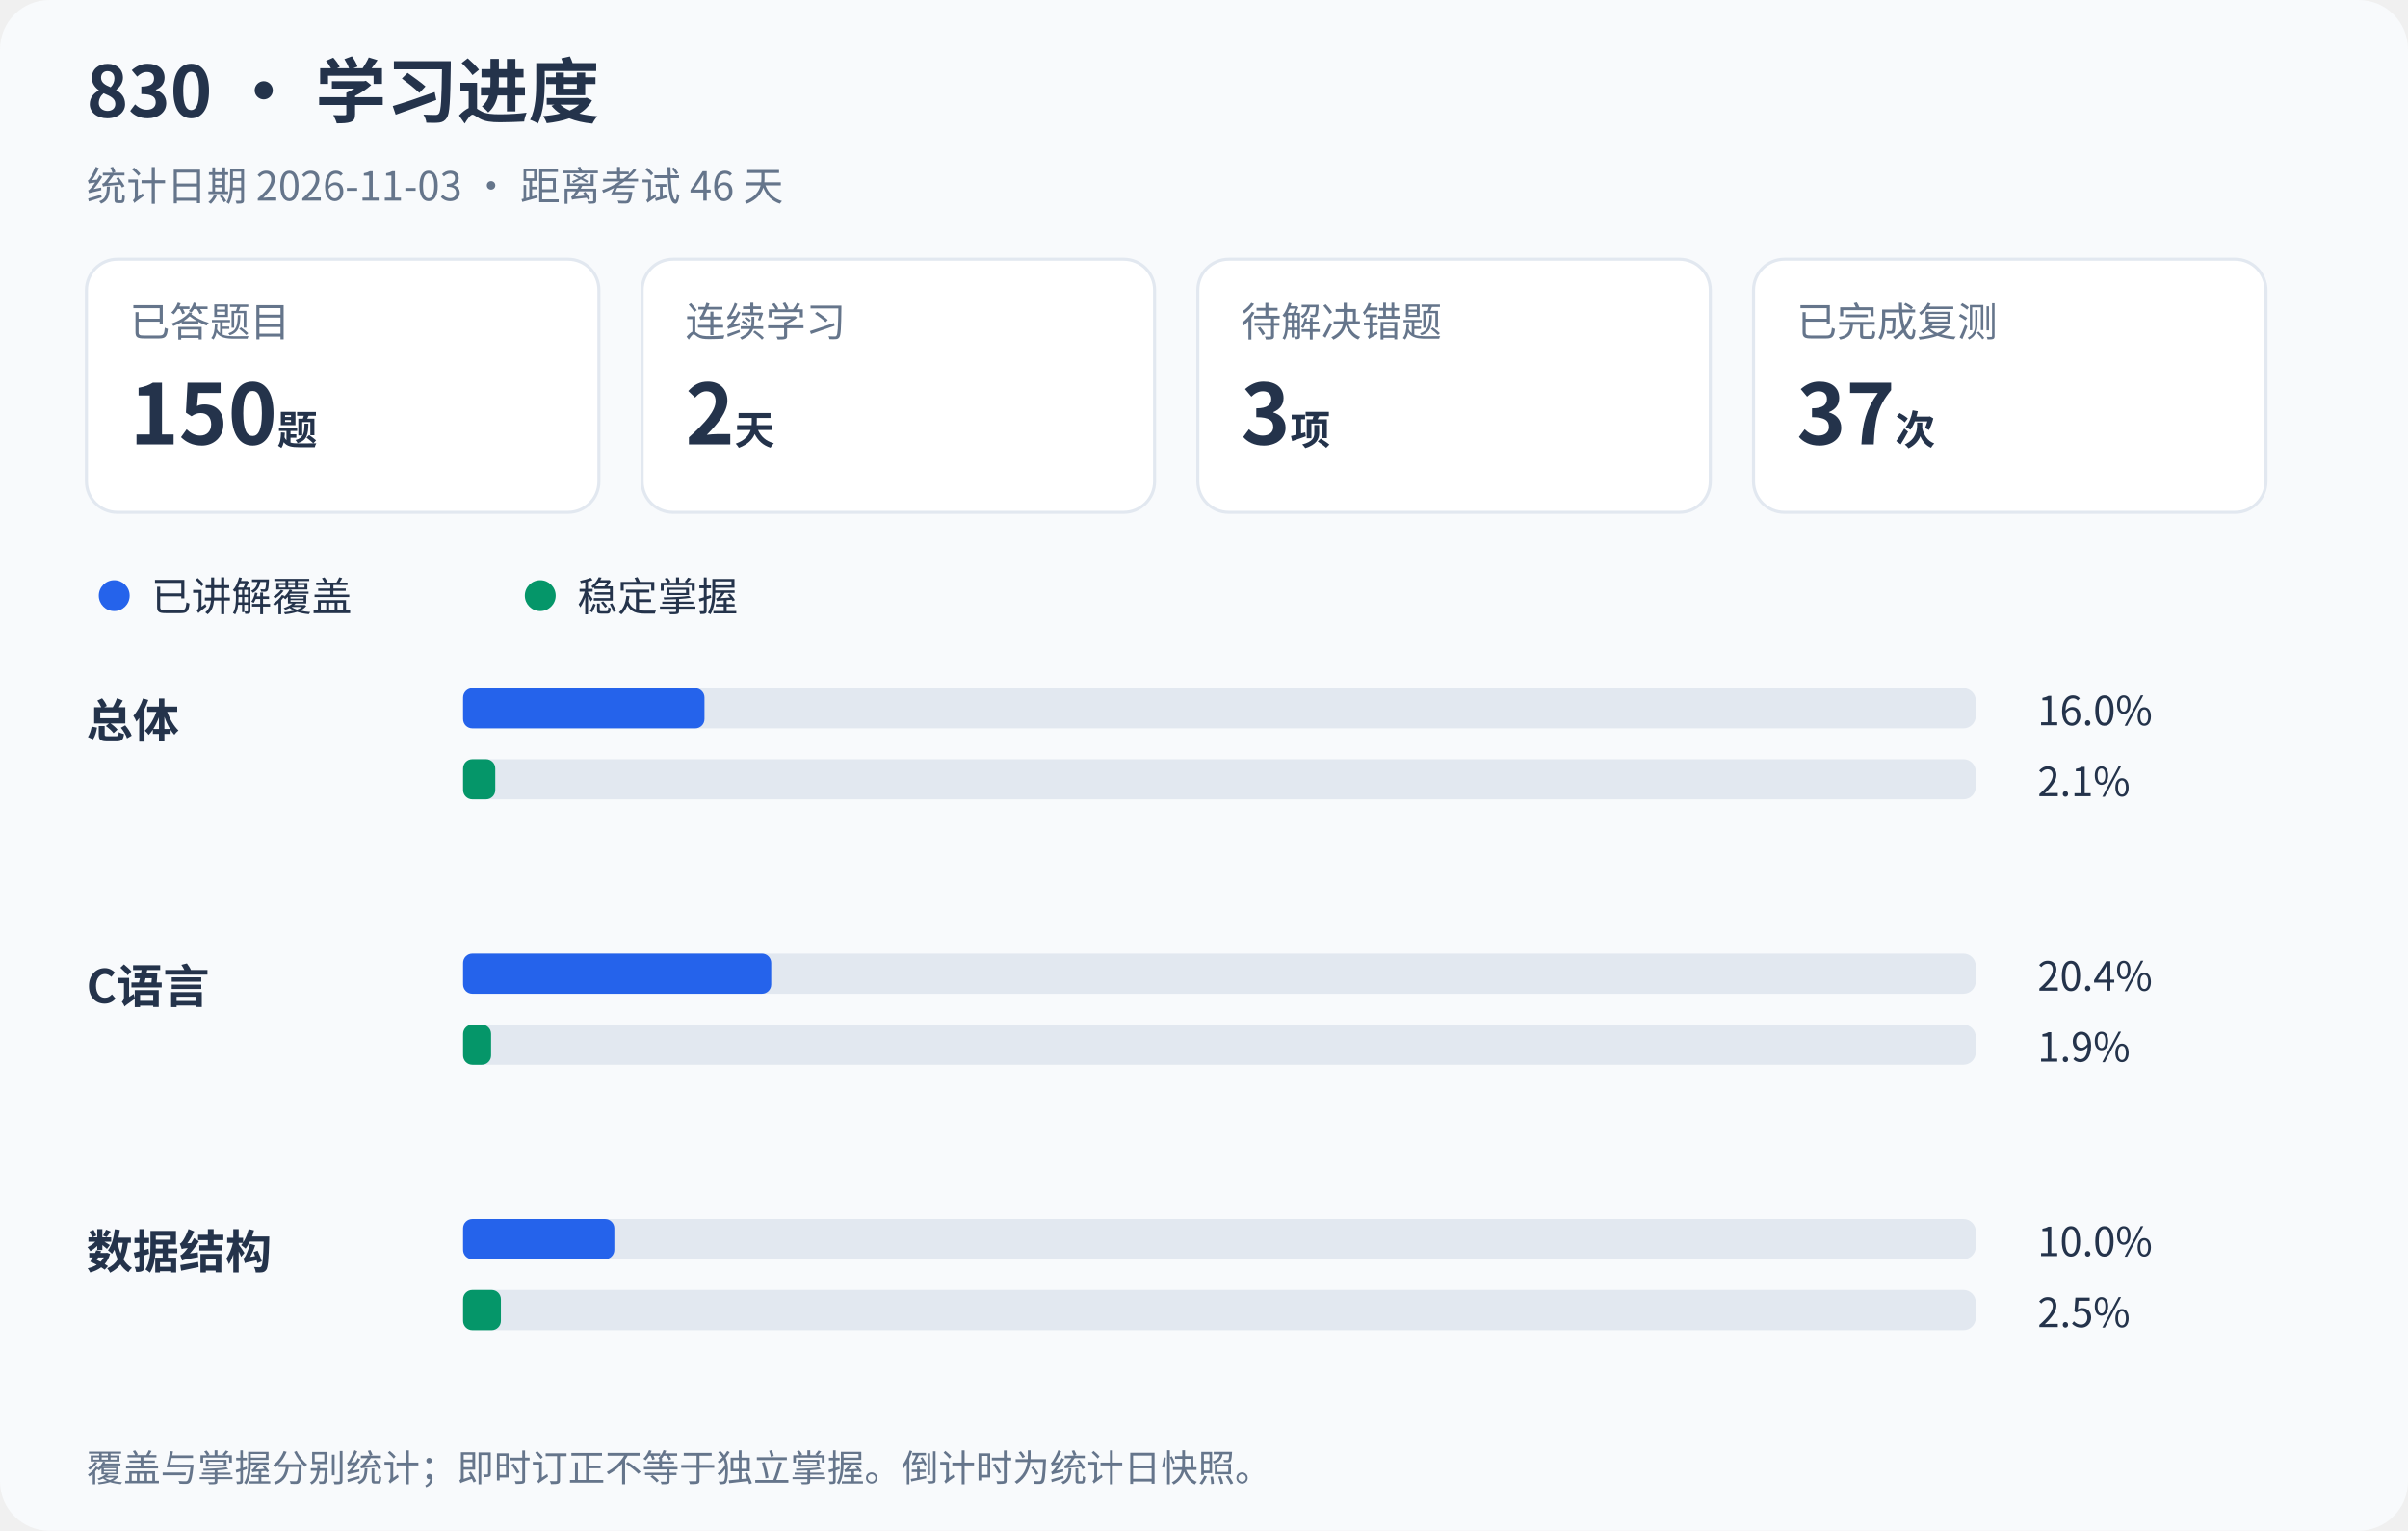
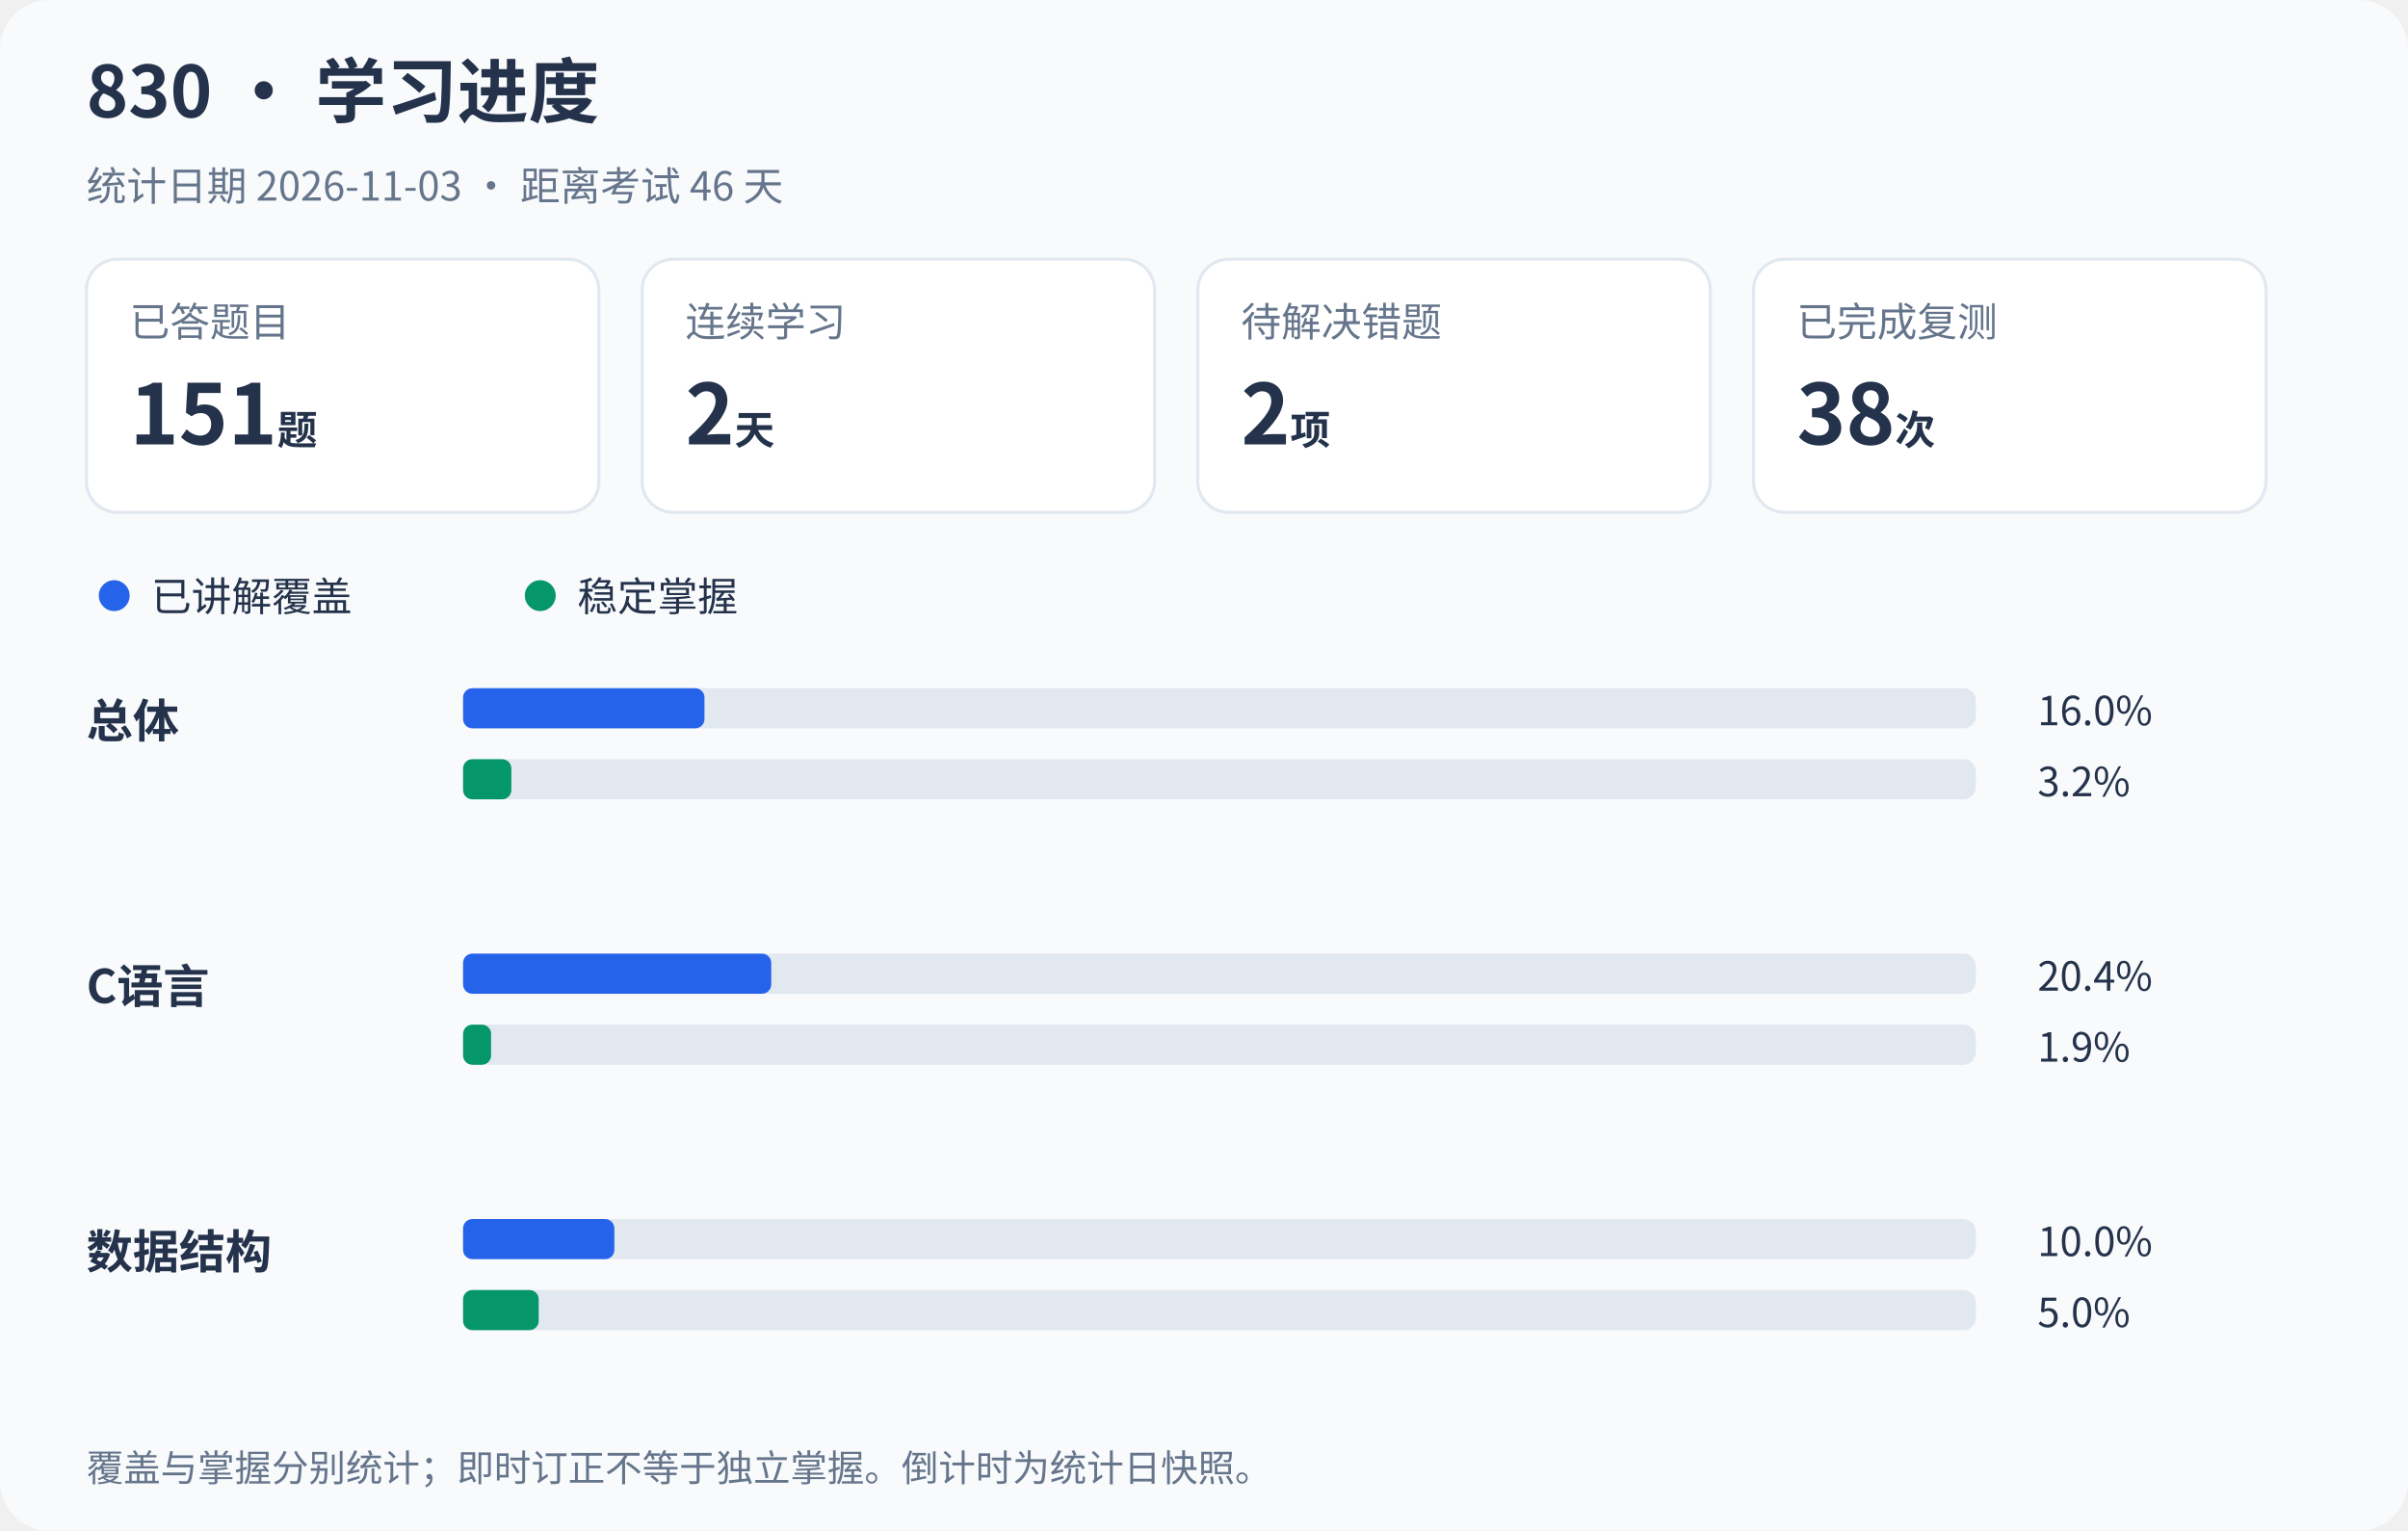
<svg xmlns="http://www.w3.org/2000/svg" width="780" height="496" viewBox="0 0 780 496" role="img" aria-labelledby="title desc">
  <style>text{font-family:system-ui,"Noto Sans CJK SC","Microsoft YaHei",sans-serif;fill:#24334b}.muted{fill:#65758b}.blue{fill:#2563eb}.green{fill:#059669}</style>
  <rect width="100%" height="100%" rx="16" fill="#f8fafc" />
  <text x="28" y="38" font-size="23" font-weight="700">830 · 学习进度</text>
  <text x="28" y="65" class="muted" font-size="13">统计日期 2026-11-03 · 距离考试 46 天</text>
  <rect x="28" y="84" width="166" height="82" rx="10" fill="#fff" stroke="#e2e8f0" />
  <text x="42" y="109" class="muted" font-size="13">已答题目</text>
-   <text x="42" y="144" font-size="27" font-weight="700">150<tspan font-size="13"> 题</tspan>
+   <text x="42" y="144" font-size="27" font-weight="700">151<tspan font-size="13"> 题</tspan>
  </text>
  <rect x="208" y="84" width="166" height="82" rx="10" fill="#fff" stroke="#e2e8f0" />
  <text x="222" y="109" class="muted" font-size="13">连续学习</text>
  <text x="222" y="144" font-size="27" font-weight="700">2<tspan font-size="13"> 天</tspan>
  </text>
  <rect x="388" y="84" width="166" height="82" rx="10" fill="#fff" stroke="#e2e8f0" />
  <text x="402" y="109" class="muted" font-size="13">待解决错题</text>
-   <text x="402" y="144" font-size="27" font-weight="700">3<tspan font-size="13"> 项</tspan>
+   <text x="402" y="144" font-size="27" font-weight="700">2<tspan font-size="13"> 项</tspan>
  </text>
  <rect x="568" y="84" width="166" height="82" rx="10" fill="#fff" stroke="#e2e8f0" />
  <text x="582" y="109" class="muted" font-size="13">已完成复测</text>
-   <text x="582" y="144" font-size="27" font-weight="700">37<tspan font-size="13"> 次</tspan>
+   <text x="582" y="144" font-size="27" font-weight="700">38<tspan font-size="13"> 次</tspan>
  </text>
  <circle cx="37" cy="193" r="5" fill="#2563eb" />
  <text x="49" y="198" font-size="13">已讲解覆盖</text>
  <circle cx="175" cy="193" r="5" fill="#059669" />
  <text x="187" y="198" font-size="13">稳定掌握</text>
  <text x="28" y="239" font-size="15" font-weight="600">总体</text>
  <rect x="150" y="223" width="490" height="13" rx="4" fill="#e2e8f0" />
  <rect x="150" y="223" width="78.191" height="13" rx="3" fill="#2563eb" />
  <text x="660" y="235" font-size="13">16.0%</text>
  <rect x="150" y="246" width="490" height="13" rx="4" fill="#e2e8f0" />
-   <rect x="150" y="246" width="10.426" height="13" rx="3" fill="#059669" />
-   <text x="660" y="258" font-size="13">2.1%</text>
+   <rect x="150" y="246" width="15.638" height="13" rx="3" fill="#059669" />
+   <text x="660" y="258" font-size="13">3.2%</text>
  <text x="28" y="325" font-size="15" font-weight="600">C语言</text>
  <rect x="150" y="309" width="490" height="13" rx="4" fill="#e2e8f0" />
  <rect x="150" y="309" width="99.815" height="13" rx="3" fill="#2563eb" />
  <text x="660" y="321" font-size="13">20.4%</text>
  <rect x="150" y="332" width="490" height="13" rx="4" fill="#e2e8f0" />
  <rect x="150" y="332" width="9.074" height="13" rx="3" fill="#059669" />
  <text x="660" y="344" font-size="13">1.9%</text>
  <text x="28" y="411" font-size="15" font-weight="600">数据结构</text>
  <rect x="150" y="395" width="490" height="13" rx="4" fill="#e2e8f0" />
  <rect x="150" y="395" width="49.000" height="13" rx="3" fill="#2563eb" />
  <text x="660" y="407" font-size="13">10.0%</text>
  <rect x="150" y="418" width="490" height="13" rx="4" fill="#e2e8f0" />
-   <rect x="150" y="418" width="12.250" height="13" rx="3" fill="#059669" />
-   <text x="660" y="430" font-size="13">2.5%</text>
+   <rect x="150" y="418" width="24.500" height="13" rx="3" fill="#059669" />
+   <text x="660" y="430" font-size="13">5.0%</text>
  <text x="28" y="480" class="muted" font-size="12">覆盖与掌握分别统计；即时订正不等于独立掌握。倒计时为统计日快照。</text>
</svg>
